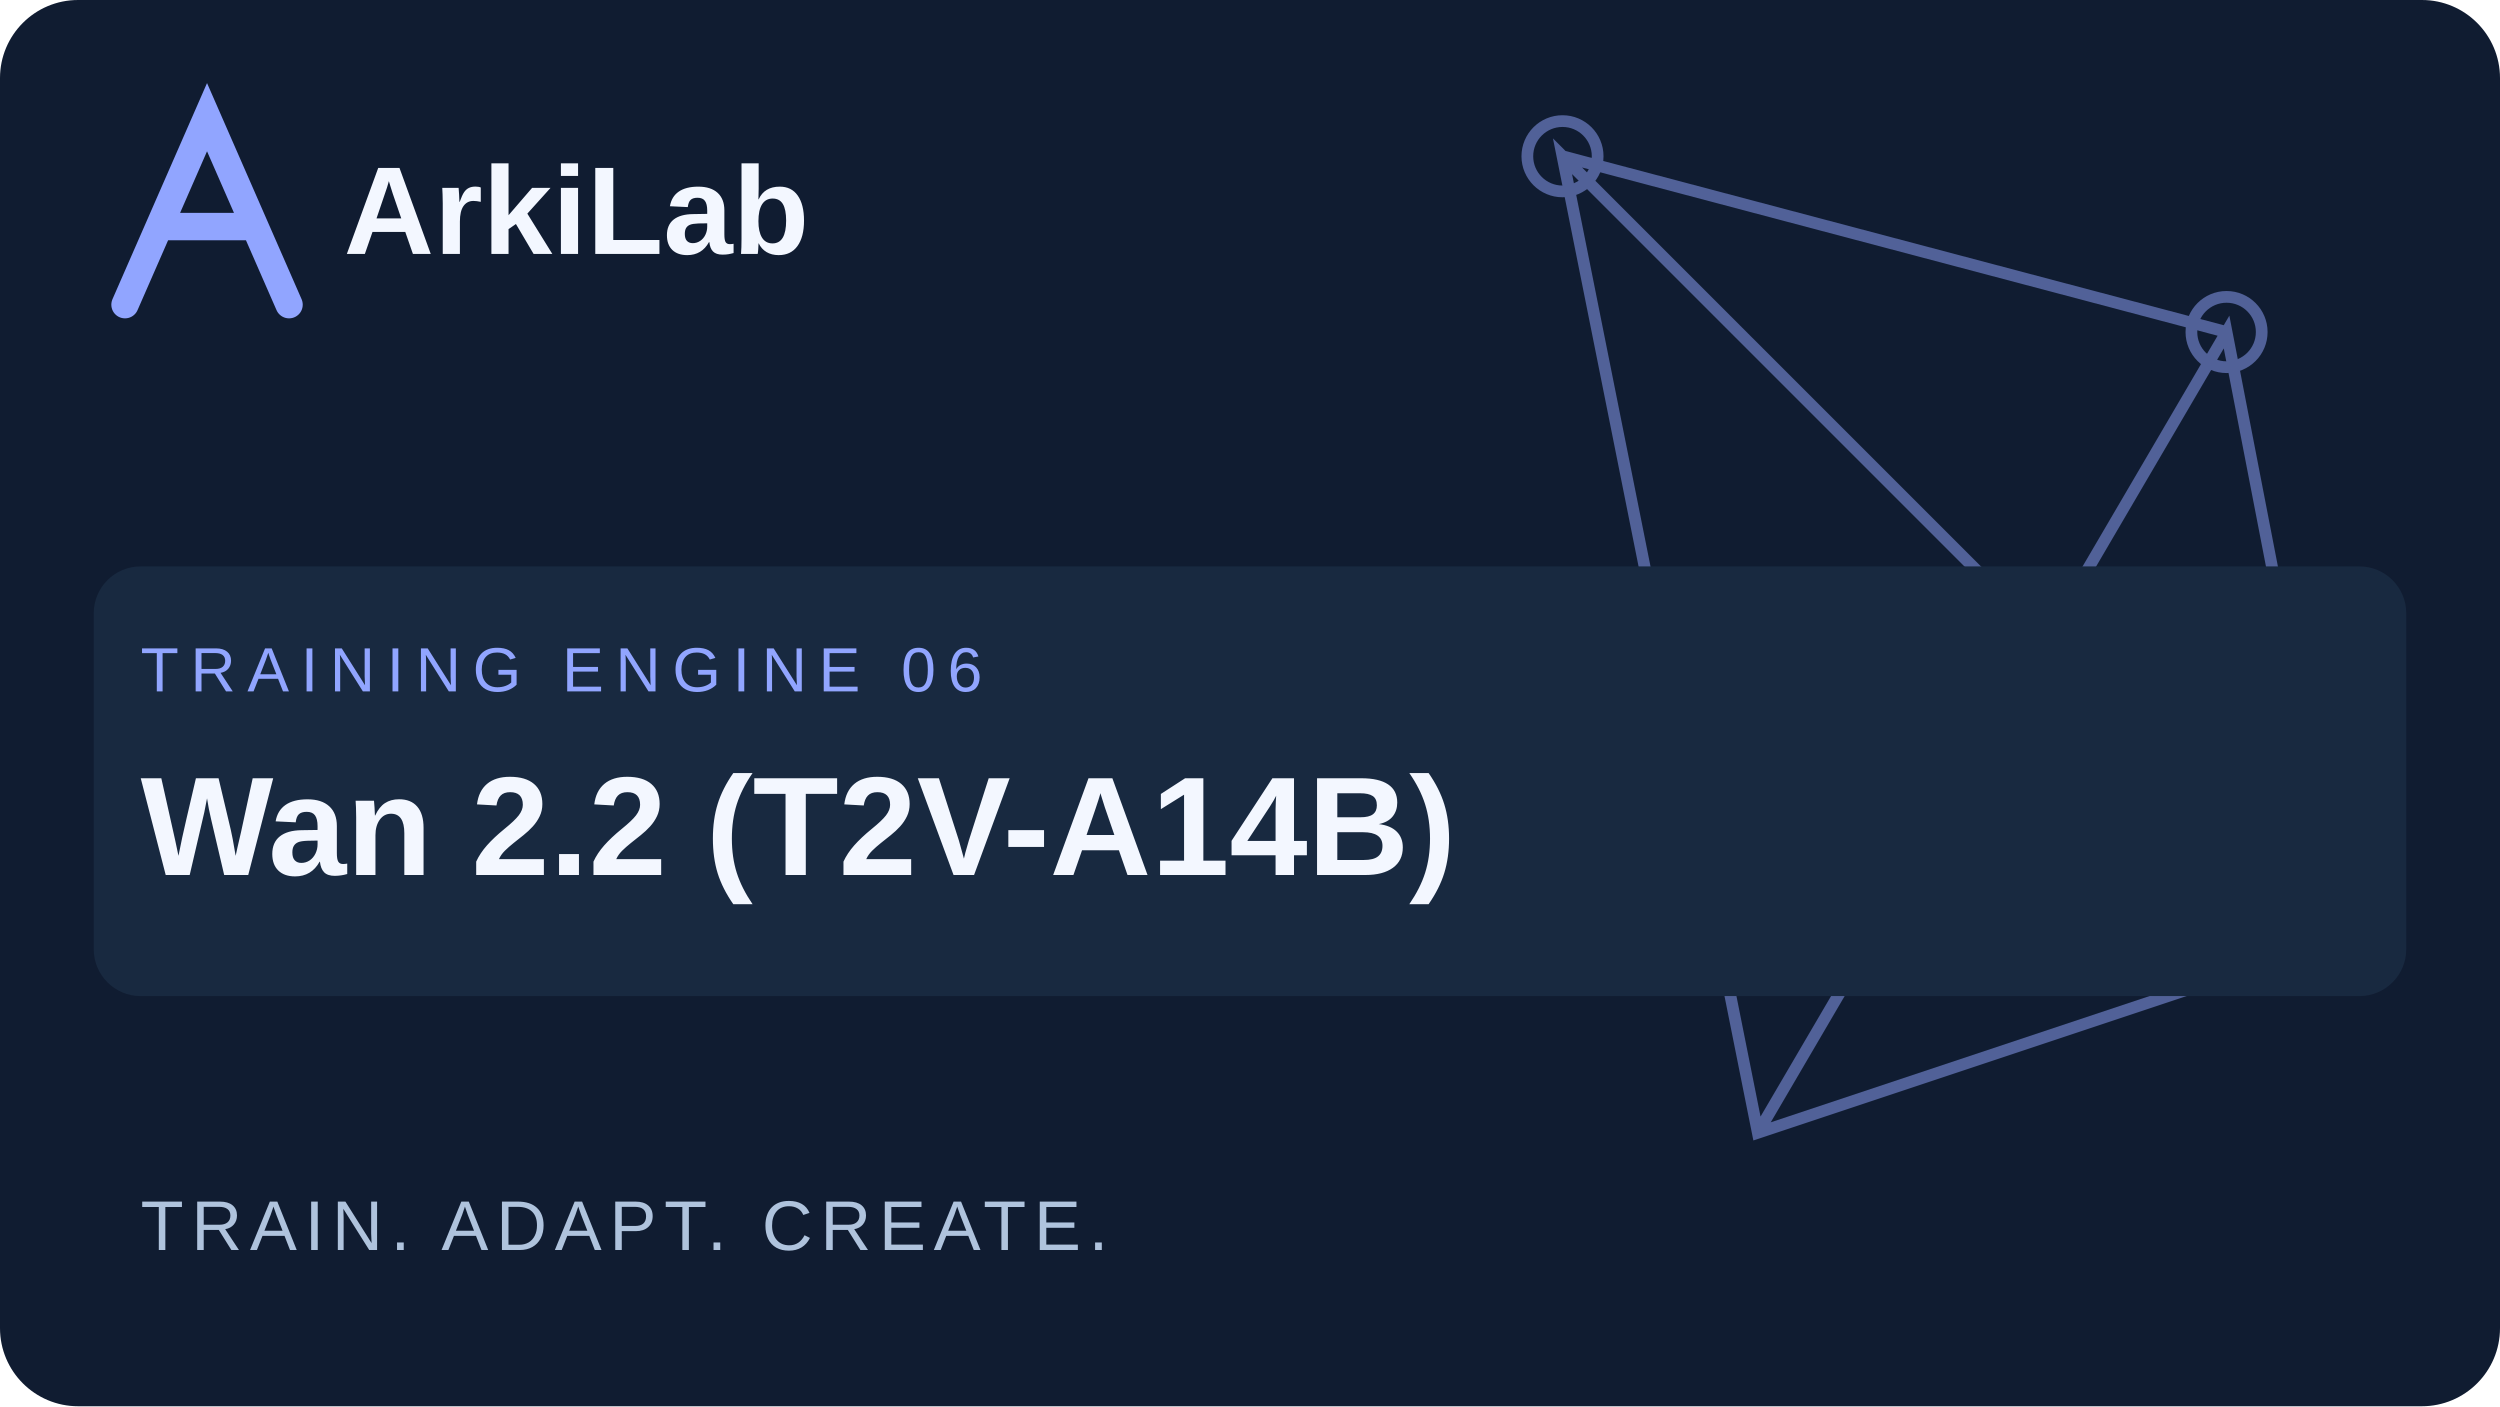
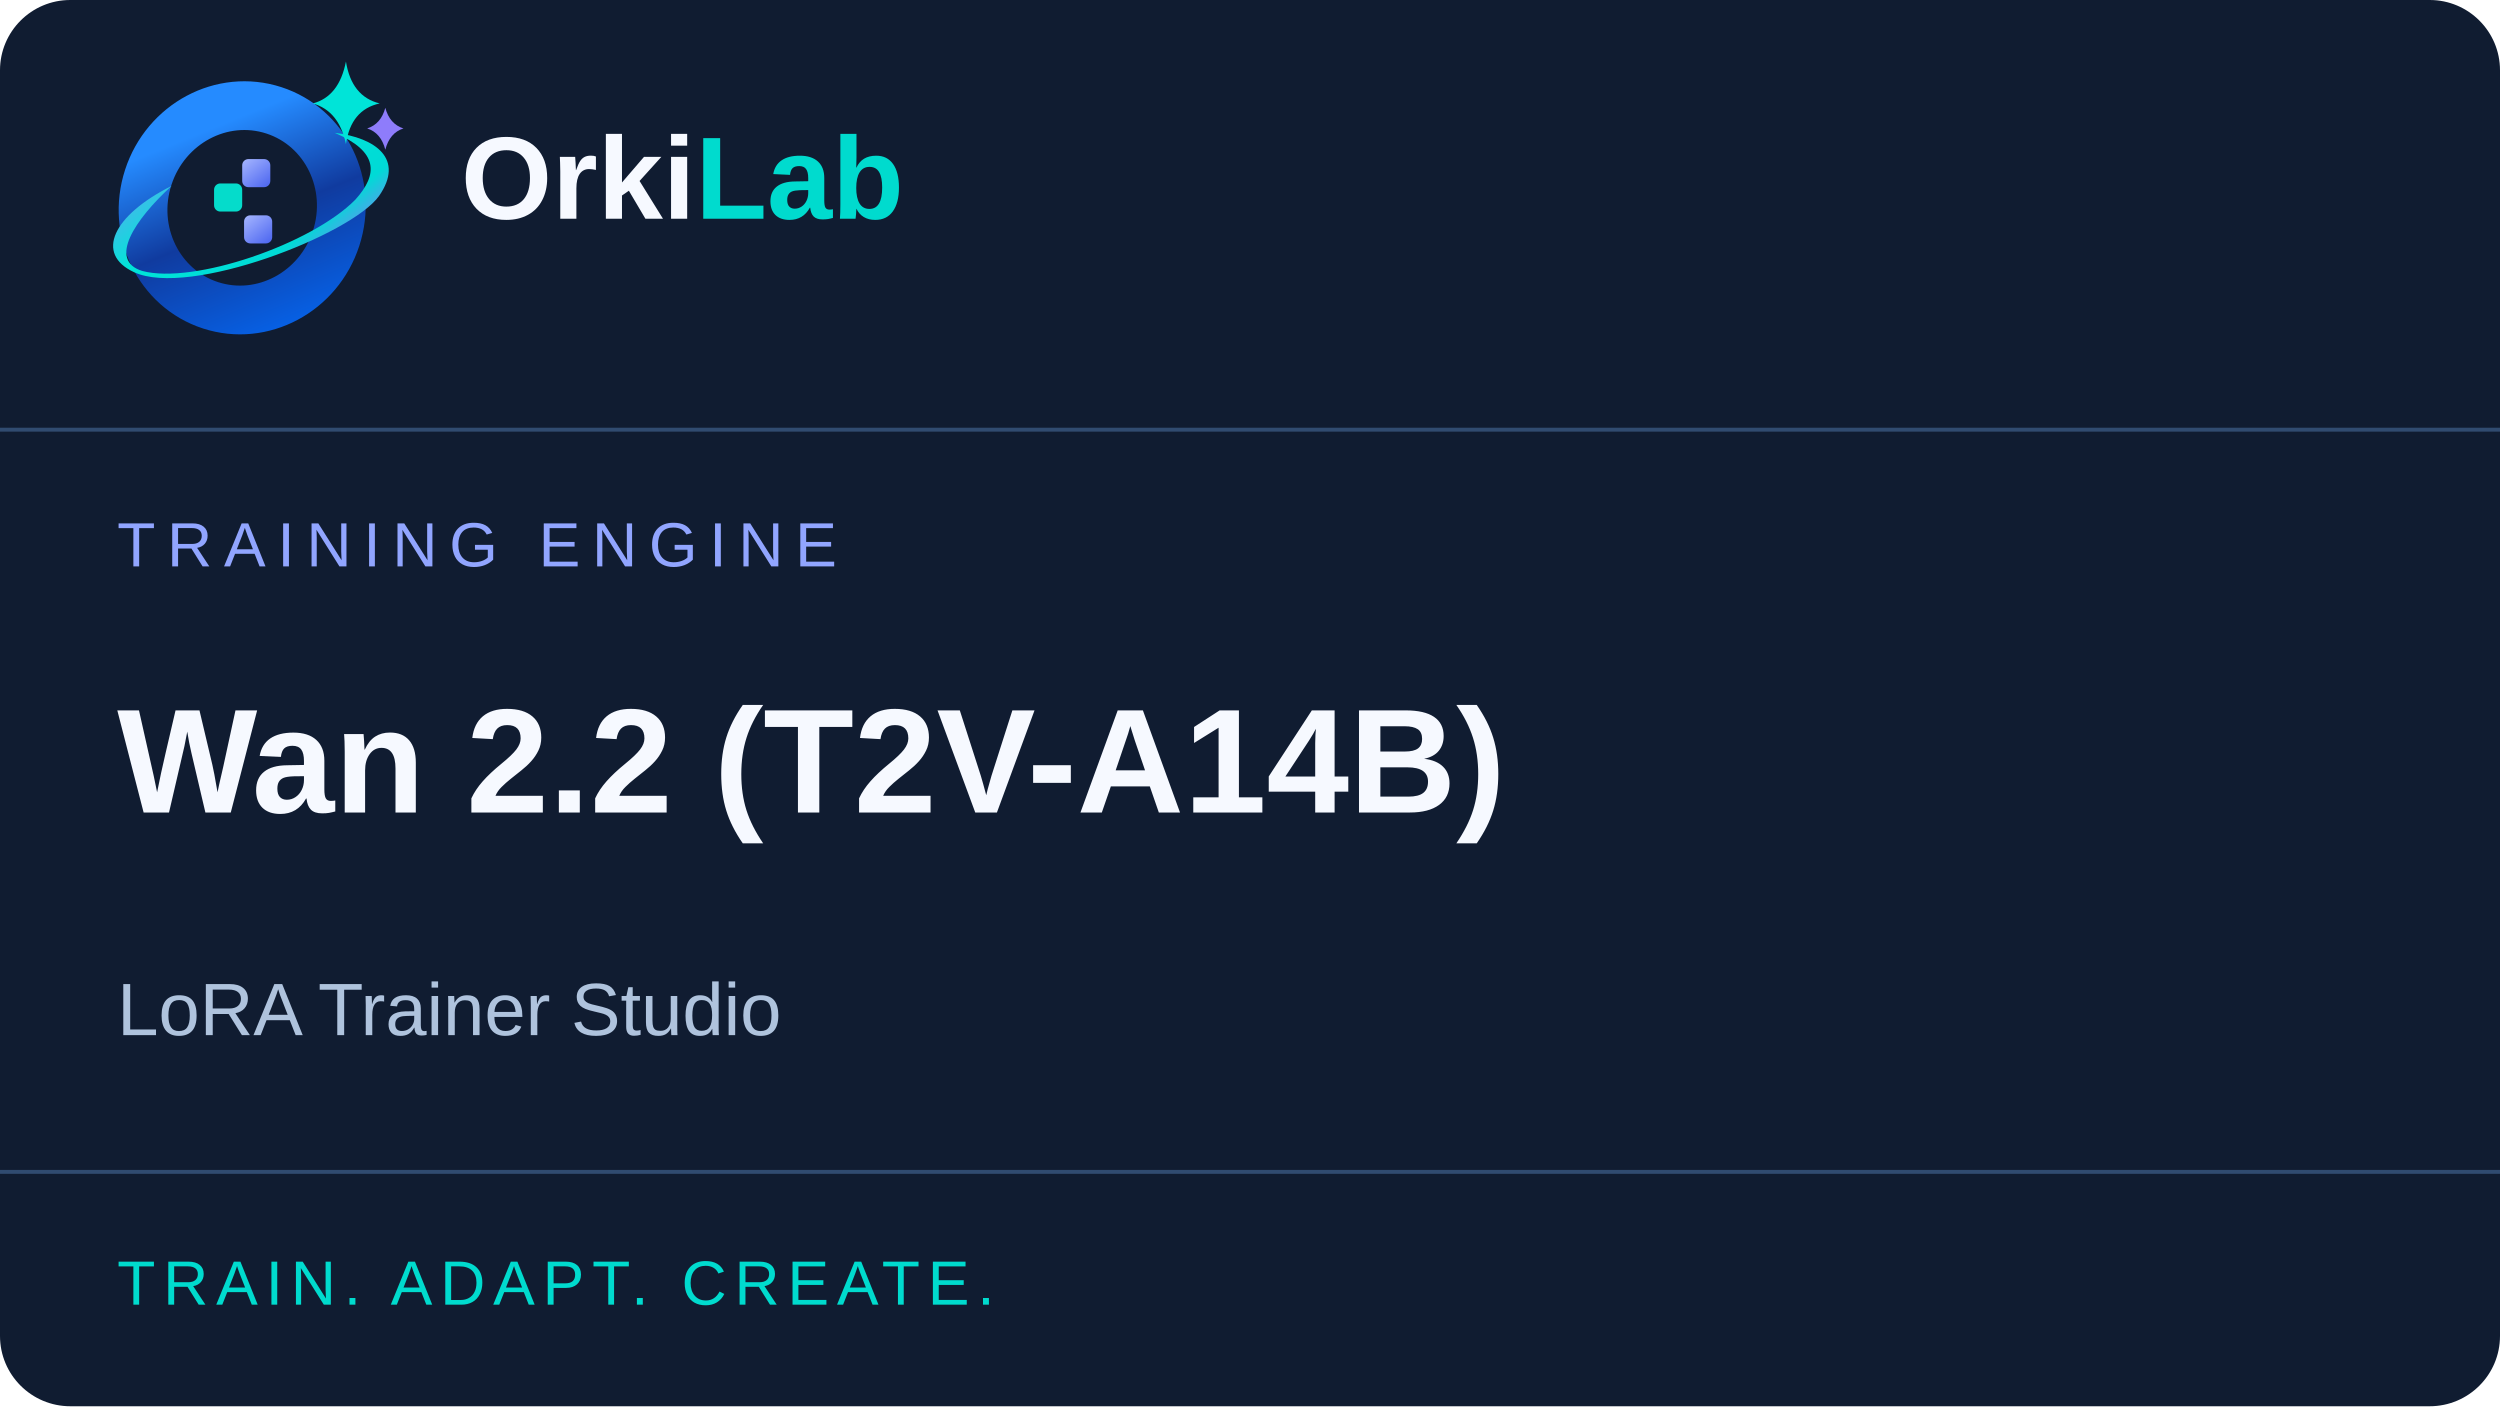
<svg xmlns="http://www.w3.org/2000/svg" viewBox="0 0 640 360">
-   <rect width="640" height="360" rx="20" fill="#101C31" />
-   <g stroke="#91A5FF" fill="none" stroke-width="3" opacity=".5">
-     <path d="M400 40 570 85 600 240 450 290 400 40 600 240 570 85 450 290" />
-     <circle cx="400" cy="40" r="9" />
-     <circle cx="570" cy="85" r="9" />
-     <circle cx="600" cy="240" r="9" />
+   <rect width="640" height="360" rx="18" fill="#101C31" />
+   <path d="M0 110H640M0 300H640" stroke="#304B70" />
+   <g transform="translate(22 10) scale(.16)">
+     <defs>
+       <linearGradient id="bg" x2="1" y2="1">
+         <stop stop-color="#070D25" />
+         <stop offset="1" stop-color="#101E3C" />
+       </linearGradient>
+       <linearGradient id="ring" x1=".2" y1=".2" x2=".85" y2="1">
+         <stop stop-color="#258BFF" />
+         <stop offset=".48" stop-color="#103B9F" />
+         <stop offset="1" stop-color="#075FE2" />
+       </linearGradient>
+       <linearGradient id="orbit" x2="1" y2=".65">
+         <stop stop-color="#9683FF" />
+         <stop offset=".46" stop-color="#00E5D8" />
+         <stop offset=".8" stop-color="#00DAD6" />
+         <stop offset="1" stop-color="#8B79F7" />
+       </linearGradient>
+       <linearGradient id="tile" x2=".8" y2="1">
+         <stop stop-color="#A6B6FF" />
+         <stop offset="1" stop-color="#526BF1" />
+       </linearGradient>
+       <pattern id="grid" width="40" height="40" patternUnits="userSpaceOnUse">
+         <path d="M40 0H0V40" stroke="#8FB7E0" stroke-opacity=".055" fill="none" />
+       </pattern>
+     </defs>
+     <g>
+       <ellipse cx="250" cy="270" rx="158" ry="164" transform="rotate(18 250 270)" fill="none" stroke="url(#ring)" stroke-width="78" />
+       <rect x="250" y="192" width="45" height="45" rx="10" fill="url(#tile)" />
+       <rect x="205" y="231" width="45" height="45" rx="10" fill="#05DCCB" />
+       <rect x="253" y="282" width="45" height="45" rx="10" fill="url(#tile)" />
+       <path d="M137 235C43 282 14 344 77 373C165 414 425 313 469 251C510 192 464 158 398 150C468 180 468 216 431 257C361 328 172 393 90 371C35 354 78 289 137 235Z" fill="url(#orbit)" />
+       <path d="M416 36Q425 92 470 103Q424 113 416 168Q405 115 363 103Q405 92 416 36Z" fill="#00E4D8" />
+       <path d="M479 110Q486 136 508 143Q486 150 479 177Q472 150 450 143Q472 136 479 110Z" fill="#8E7CFB" />
+     </g>
  </g>
-   <path d="M32 78 53 30 74 78M42 58H64" stroke="#91A5FF" stroke-width="7" fill="none" stroke-linecap="round" />
-   <text x="88" y="65" fill="#F3F7FF" font-family="Arial,sans-serif" font-size="32" font-weight="bold">ArkiLab</text>
-   <rect x="24" y="145" width="592" height="110" rx="12" fill="#182940" />
-   <text x="36" y="177" fill="#91A5FF" font-family="Arial,sans-serif" font-size="16" letter-spacing="3">TRAINING ENGINE 06</text>
-   <text x="36" y="224" fill="#F3F7FF" font-family="Arial,sans-serif" font-size="36" font-weight="bold">Wan 2.2 (T2V-A14B)</text>
-   <text x="36" y="320" fill="#AFC3DD" font-family="Arial,sans-serif" font-size="18" letter-spacing="2">TRAIN. ADAPT. CREATE.</text>
+   <text x="118" y="56" font-family="Arial,sans-serif" font-size="30" font-weight="bold" fill="#F6F9FF">Orki<tspan fill="#00DBCE">Lab</tspan>
+   </text>
+   <g font-family="Arial,sans-serif">
+     <text x="30" y="145" font-size="16" letter-spacing="3" fill="#91A5FF">TRAINING ENGINE</text>
+     <text x="30" y="208" font-size="38" font-weight="bold" fill="#F6F9FF">Wan 2.2 (T2V-A14B)</text>
+     <text x="30" y="265" font-size="19" fill="#AFC3DD">LoRA Trainer Studio</text>
+     <text x="30" y="334" font-size="16" letter-spacing="2" fill="#00DBCE">TRAIN. ADAPT. CREATE.</text>
+   </g>
</svg>
